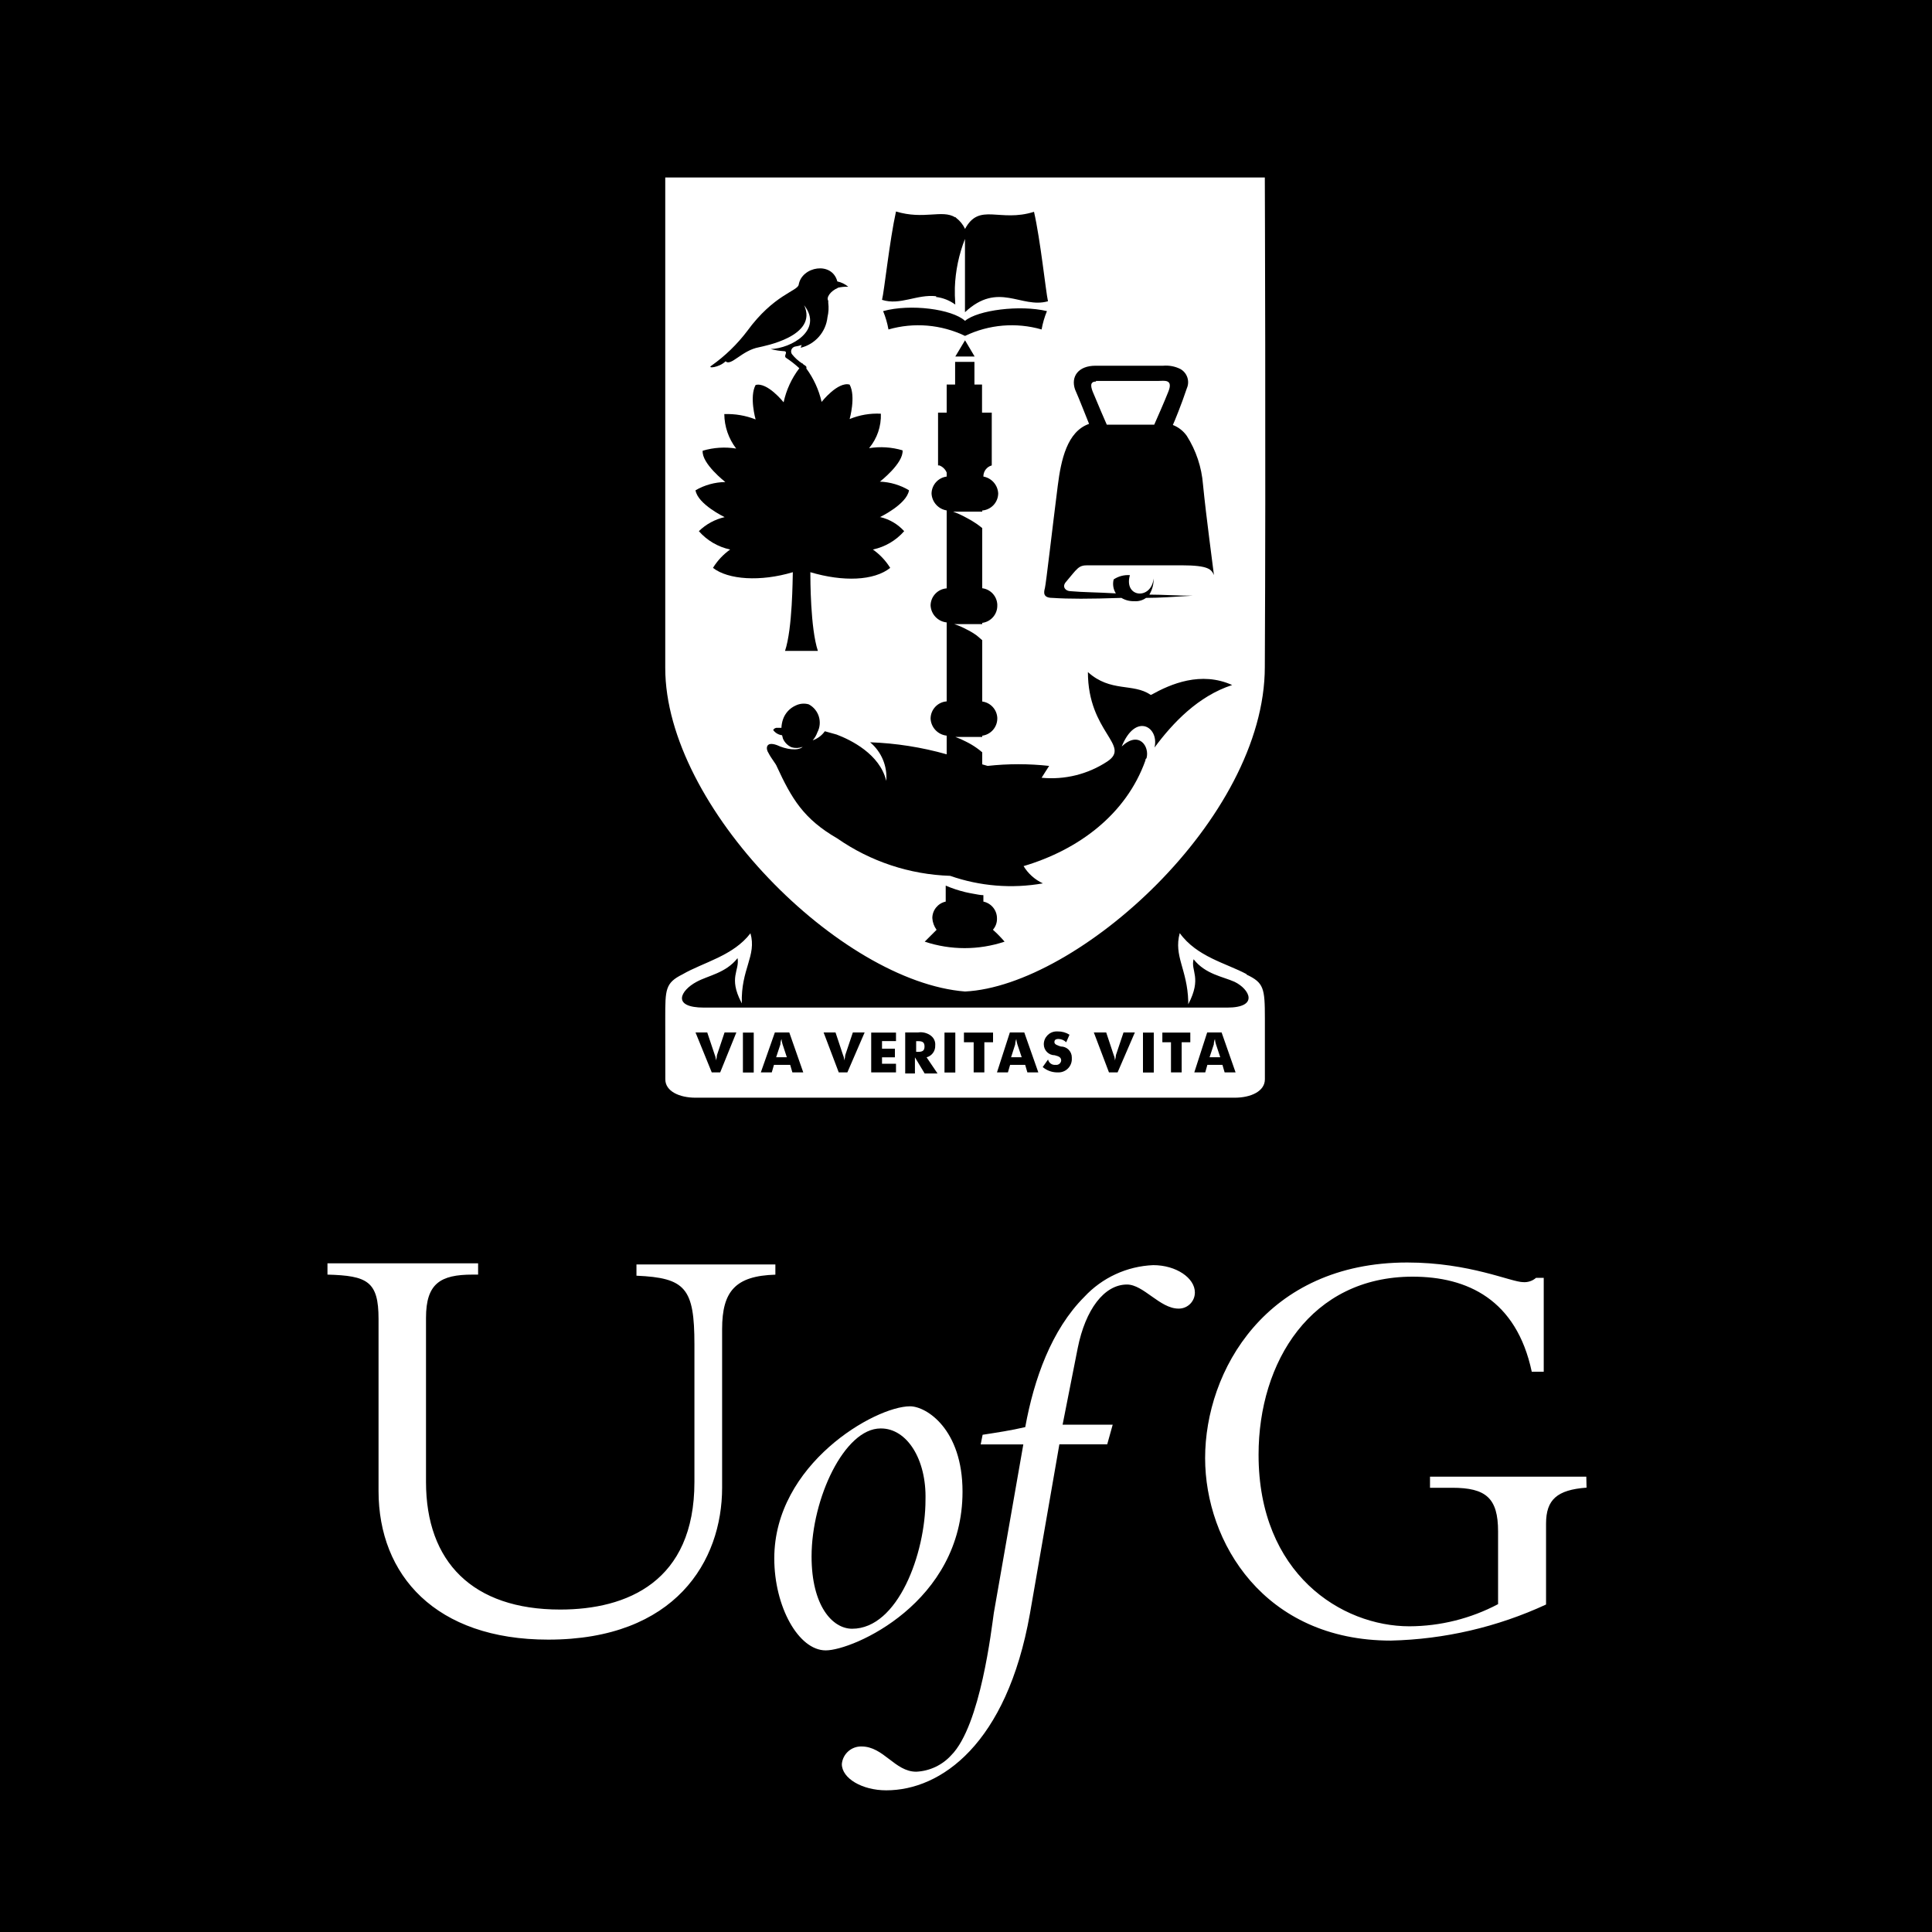
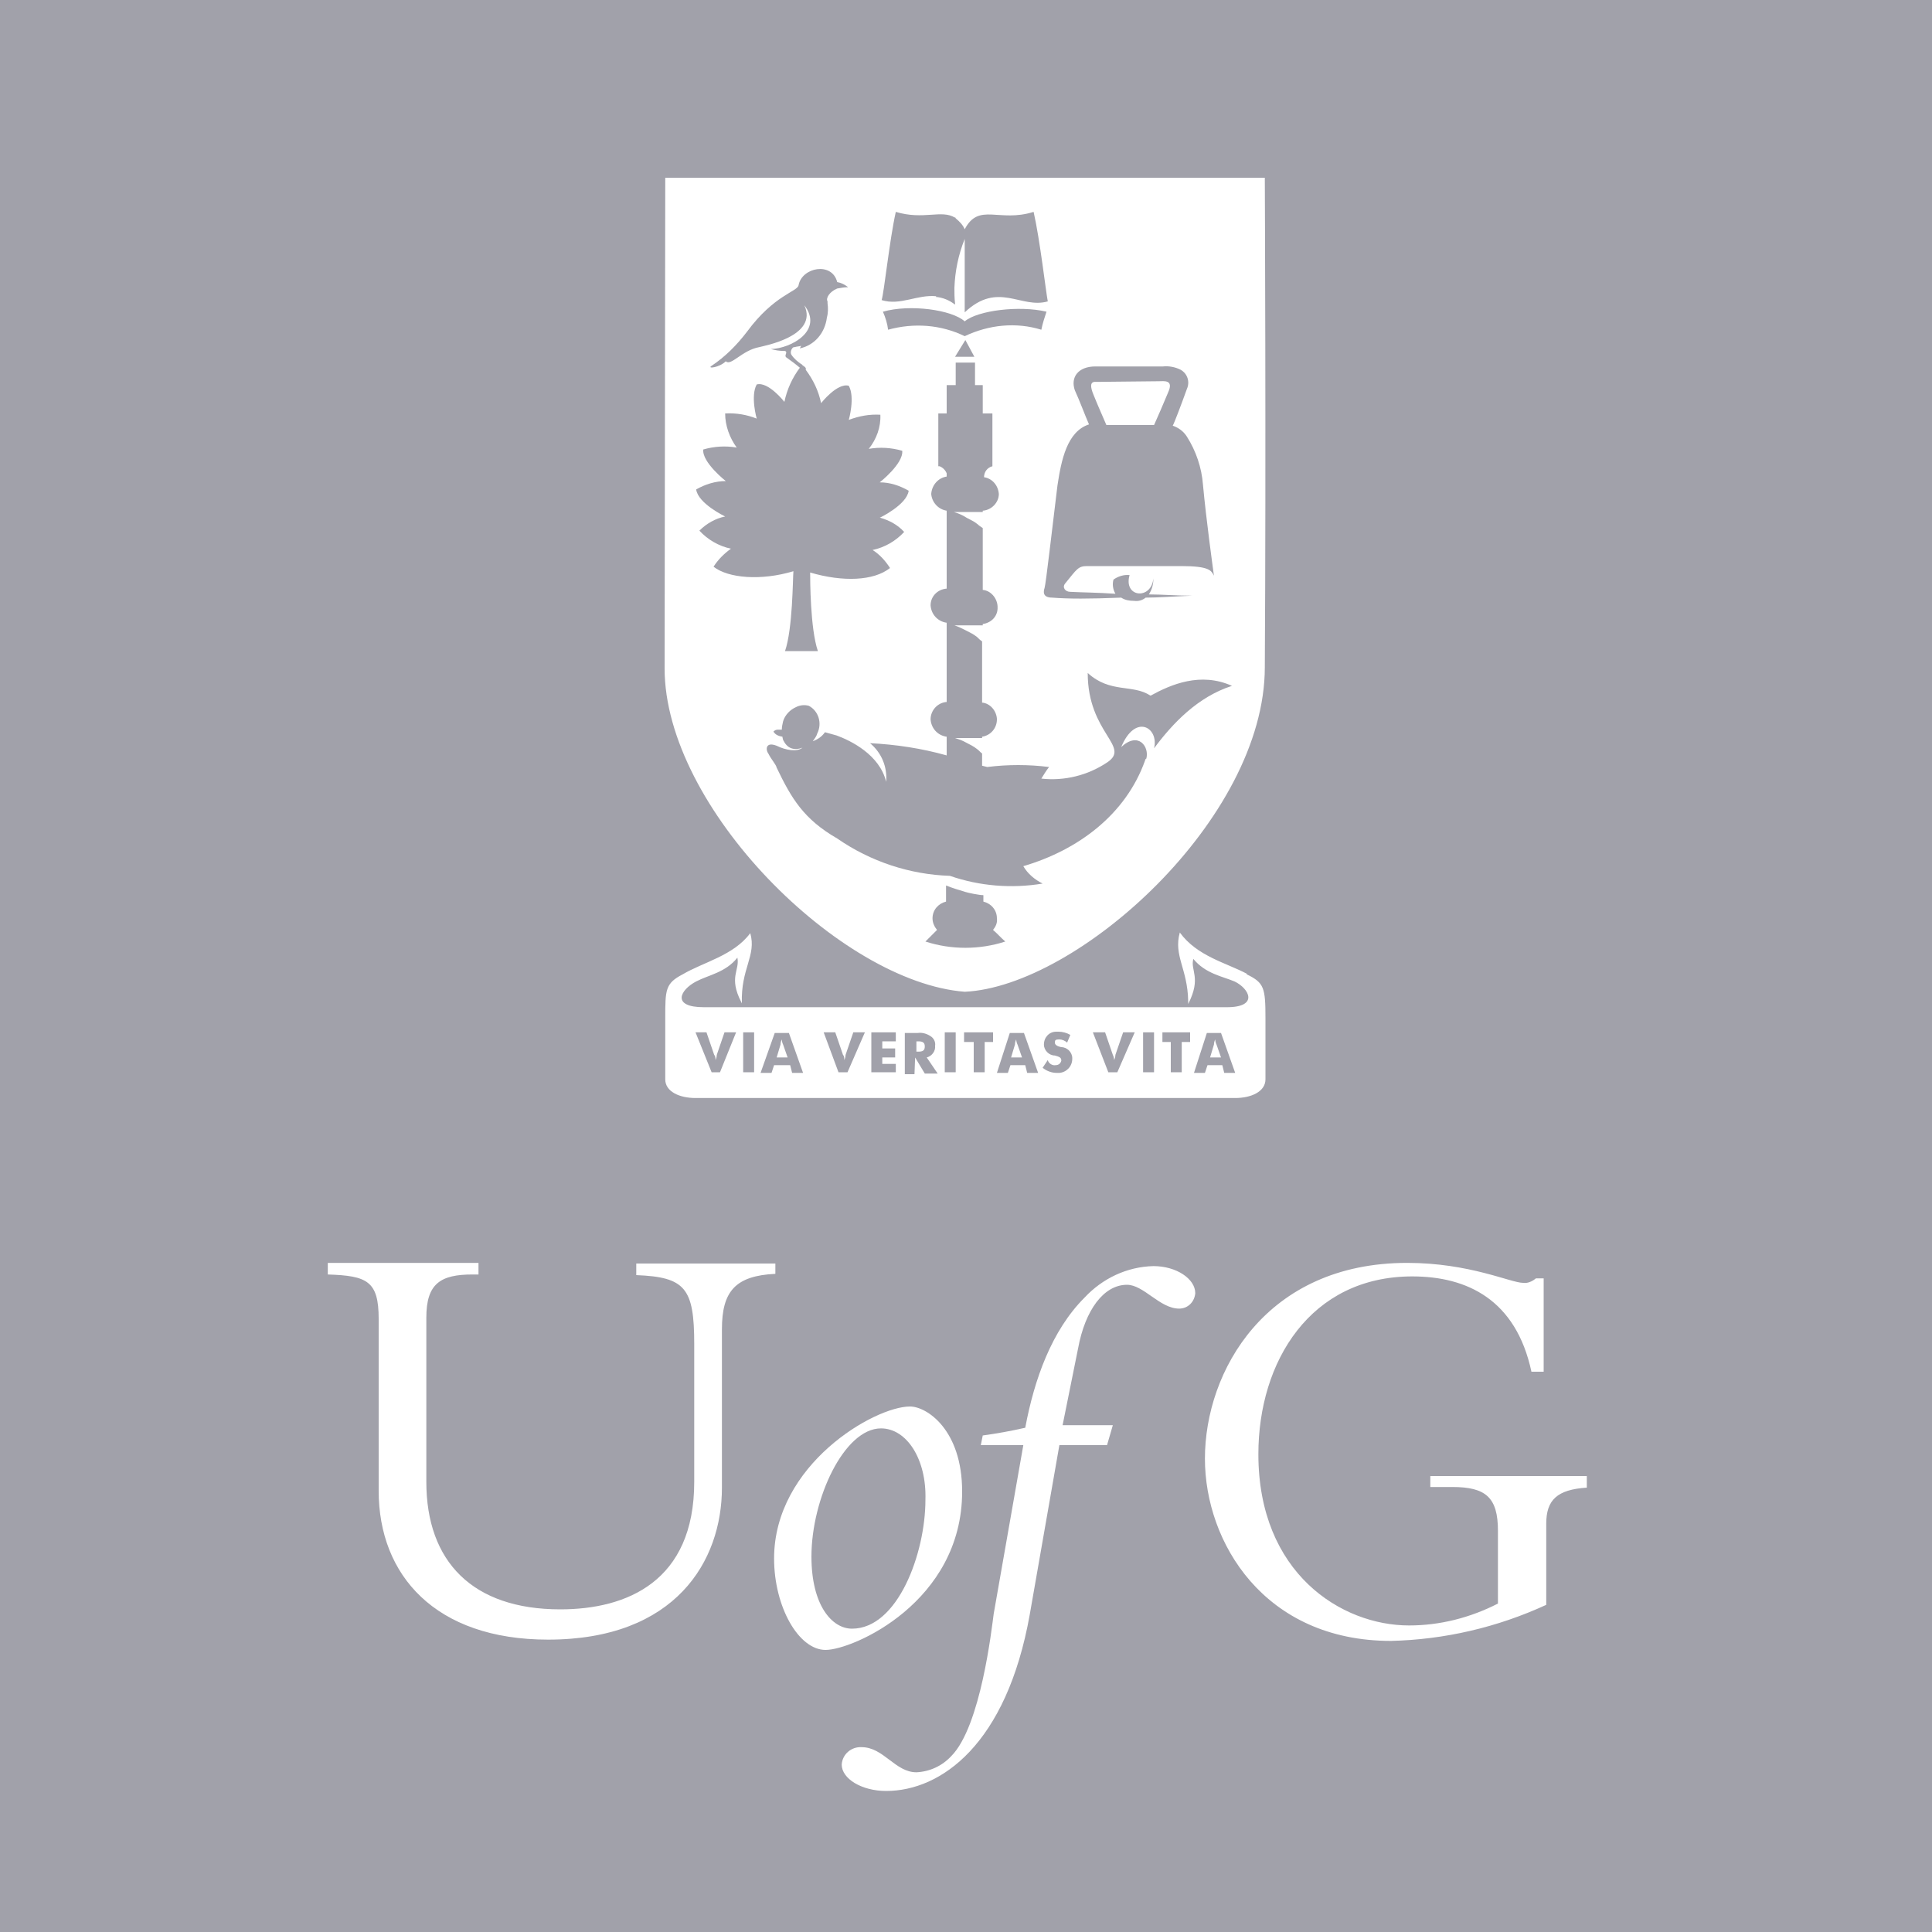
- <svg xmlns="http://www.w3.org/2000/svg" id="a0ffce2d-0740-4d08-af33-5ea82f1c5057" data-name="PRINT" viewBox="0 0 300 300">
-   <rect x="146.66" y="160.34" width="1.68" height="6.2" />
-   <polygon points="148.34 55.36 151.34 55.36 149.85 52.84 148.34 55.36" />
-   <polygon points="151.19 166.52 152.85 166.52 152.85 161.84 154.2 161.84 154.2 160.34 149.68 160.34 149.68 161.84 151.19 161.84 151.19 166.52" />
-   <path d="M131.58,166.52l2.68-6.2h-1.83l-1.18,3.52a2.67,2.67,0,0,1-.17.83,1.82,1.82,0,0,0-.17-.83l-1.17-3.52h-1.85l2.35,6.2Z" />
-   <path d="M145.39,46l-.06.11a6.32,6.32,0,0,1,3,1.18c0-.07,0-.13,0-.19h0c-.06-.81-.08-1.63-.06-2.44a22.89,22.89,0,0,1,1.57-7.56V48.48c5.2-4.86,8.71-.51,12.89-1.7-.34-1.51-1.17-9.54-2.17-13.89v0c-5.35,1.7-8.5-1.51-10.72,2.68v-.05h0a4.63,4.63,0,0,0-1.36-1.68l-.15-.15v.06c-2.05-1.26-4.85.41-9.2-.91-1,4.52-1.83,12.39-2.17,13.72C139.77,47.47,142.38,45.65,145.39,46Z" />
-   <path d="M142.07,164.18l1.51,2.51h2l-1.7-2.51a1.81,1.81,0,0,0,1.34-1.84,1.69,1.69,0,0,0-.66-1.51,2.63,2.63,0,0,0-2-.51h-2v6.37h1.51Zm.19-2.51h.3c.67,0,1,.16,1,.83s-.34.83-1,.83l-.3,0Z" />
-   <polygon points="139.13 165.18 136.96 165.18 136.96 164.18 138.96 164.18 138.96 162.84 136.96 162.84 136.96 161.66 139.13 161.66 139.13 160.34 135.28 160.34 135.28 166.52 139.13 166.52 139.13 165.18" />
-   <path d="M163.91,165.35l0,0a1.07,1.07,0,0,1-1.17-.83l-.83,1.17a3.49,3.49,0,0,0,2.17.83h.4a2.07,2.07,0,0,0,1.95-2.19v-.14a1.69,1.69,0,0,0-1.7-1.69c-.49-.15-1-.32-1-.66s.15-.51.66-.51a1.77,1.77,0,0,1,1.17.51l.51-1.17a3.31,3.31,0,0,0-1.83-.51H164a2,2,0,0,0-1.92,2,1.7,1.7,0,0,0,1.7,1.7c.66.17,1,.32,1,.83A.76.76,0,0,1,163.91,165.35Z" />
-   <polygon points="181.83 166.52 183.49 166.52 183.49 161.84 184.83 161.84 184.83 160.34 180.49 160.34 180.49 161.84 181.83 161.84 181.83 166.52" />
-   <path d="M187.48,165.35h2.34l.34,1.17h1.7l-2.17-6.2h-2.24l-2,6.2h1.7Zm1-3.18a2.2,2.2,0,0,1,.17-.83,3.22,3.22,0,0,0,.17.83l.66,2h-1.66Z" />
-   <rect x="177.48" y="160.34" width="1.68" height="6.2" />
-   <path d="M156.85,165.35h2.34l.34,1.17h1.7l-2.18-6.2h-2.24l-2,6.2h1.7Zm.79-3.18a2.41,2.41,0,0,1,.17-.83,3.7,3.7,0,0,0,.17.83l.67,2H157Z" />
-   <path d="M121.9,101.07H127c-1.17-3.51-1.17-11.22-1.17-12.22,5.09,1.51,9.88,1.34,12.4-.67a9.75,9.75,0,0,0-2.69-2.85,8.91,8.91,0,0,0,4.86-2.85,7.24,7.24,0,0,0-3.68-2.18h-.09s4.18-2,4.52-4.17a9.48,9.48,0,0,0-4.52-1.34s3.69-2.86,3.52-4.86a11.73,11.73,0,0,0-5.2-.34,7.9,7.9,0,0,0,1.83-5.35,11.17,11.17,0,0,0-4.85.83s1-3.51,0-5.35c-1.84-.51-4.35,2.69-4.35,2.69a14.07,14.07,0,0,0-2.38-5.2.32.32,0,0,0-.1-.39,3.39,3.39,0,0,1-.39-.27s-.09-.12-.14-.17a.21.21,0,0,1,0,.06,6.52,6.52,0,0,1-1.6-1.45.76.76,0,0,1,.22-1.06.69.69,0,0,1,.29-.12,6.13,6.13,0,0,0,1-.24l-.15.43a5.48,5.48,0,0,0,4.16-4.75,6.14,6.14,0,0,0,.12-2.23V46.7c-.34-.51.34-1.51,1.51-2l-.1,0a5.72,5.72,0,0,1,1.7-.17,3.87,3.87,0,0,0-1.7-.83c-.83-3.17-5.52-2.34-6,.51-.17,1-3.85,1.51-8,7.2a25.24,25.24,0,0,1-5.52,5.35c-.83.51,1.17.34,2.17-.66.84.83,2.52-1.7,5.2-2.18.66-.17,9.2-1.69,7-6.52,3,3.86-2,6.69-5.2,6.8a10.65,10.65,0,0,0,2.18.34c.51.17-.17.66.17,1a15.81,15.81,0,0,1,2.1,1.64,13.33,13.33,0,0,0-2.44,5.29s-2.52-3.18-4.35-2.69c-1,1.84,0,5.35,0,5.35a12,12,0,0,0-4.86-.83,8.93,8.93,0,0,0,1.84,5.35,11.73,11.73,0,0,0-5.2.34c-.17,2,3.52,4.86,3.52,4.86A9.48,9.48,0,0,0,108,76.13c.34,2.17,4.52,4.17,4.52,4.17a8.39,8.39,0,0,0-4,2.18,8.94,8.94,0,0,0,4.86,2.85,9.68,9.68,0,0,0-2.67,2.85c2.35,1.84,7.37,2.18,12.4.67C123.07,89.85,123.07,97.56,121.9,101.07Z" />
-   <path d="M120.18,165.35h2.52l.34,1.17h1.69l-2.17-6.2h-2.24l-2.18,6.2h1.7Zm1-3.18a2.2,2.2,0,0,1,.17-.83,3.22,3.22,0,0,0,.17.83l.66,2h-1.66Z" />
-   <path d="M173.54,166.52l2.68-6.2h-1.76l-1.18,3.52a3,3,0,0,1-.16.83,2,2,0,0,0-.18-.83l-1.17-3.52h-1.92l2.35,6.2Z" />
-   <path d="M164.25,75.41c-.83,6.53-1.83,15.29-2,15.92s-.34,1.51,1.17,1.51c2.51.17,5.69.17,10.71,0a3.64,3.64,0,0,0,2,.51,2.72,2.72,0,0,0,1.83-.51c2,0,4.52-.17,7.2-.34-2.34,0-4.68-.17-6.69-.17a4.55,4.55,0,0,0,.66-2.51c-.34,3.39-4.68,3-3.68-.51a4,4,0,0,0-2.52.66,2.76,2.76,0,0,0,.34,2.17c-2.85-.17-5.19-.17-7-.34-.83,0-1.34-.66-.83-1.34,1.84-2.17,2-2.68,3.4-2.68l0,0h14.57c4.35,0,4.68.66,5.09,1.51-.17-1.51-1.17-8.71-1.7-14.06a16.48,16.48,0,0,0-2.51-7.54,4.72,4.72,0,0,0-2.17-1.7c.17-.34,1.34-3.18,2.17-5.69a2.35,2.35,0,0,0-1-3,5,5,0,0,0-2.68-.51H170.11c-2.68,0-3.86,1.69-3.18,3.68.67,1.51,1.7,4.18,2.18,5.35C165.71,67,164.76,71.39,164.25,75.41Zm5.93-16.16,0-.1h9.71c.84,0,2.35-.34,1.52,1.69-.67,1.7-1.7,4-2.18,5.1h-7.37c-.51-1.17-1.17-2.68-2-4.69C169.33,60.08,169.18,59.25,170.18,59.25Z" />
-   <path d="M130,130.18A32.54,32.54,0,0,0,147.54,136a28.65,28.65,0,0,0,14.4,1.17,6.91,6.91,0,0,1-3-2.68c8.5-2.52,15.92-8,18.92-16.41a.36.36,0,0,1,.17-.34c.51-1.83-1.17-4.34-3.85-1.83,2.17-5.35,5.86-3,5.09.17,2.86-3.86,6.8-8,12.06-9.71-4.86-2.18-9.54-.17-12.55,1.51h-.14c-2.68-1.84-6.19-.34-9.71-3.52,0,9.38,6.79,11.38,3,13.89a15.76,15.76,0,0,1-10.19,2.52c.34-.51.83-1.34,1.17-1.84a43.56,43.56,0,0,0-9.55,0l-.84-.24v-1.87a10.59,10.59,0,0,0-.84-.66,12,12,0,0,0-1.68-1,12.87,12.87,0,0,0-1.66-.73h4.18v-.19a2.7,2.7,0,0,0,2.34-2.65v-.13a2.7,2.7,0,0,0-2.34-2.53V99.41q-.41-.37-.84-.72a10.76,10.76,0,0,0-1.68-1,10.94,10.94,0,0,0-1.83-.78h4.35v-.19A2.68,2.68,0,0,0,154.86,94v-.14a2.68,2.68,0,0,0-2.34-2.52V82c-.28-.22-.55-.44-.84-.64a15.1,15.1,0,0,0-1.68-1,14.43,14.43,0,0,0-2-.91h4.52v-.18A2.69,2.69,0,0,0,155,76.62,2.8,2.8,0,0,0,152.7,74,1.76,1.76,0,0,1,154,72.27h0v-8.2h-1.51V59.71h-1.18V56.19h-3v3.52H147v4.36h-1.34v8.2h.2A2,2,0,0,1,147,73.38V74a2.7,2.7,0,0,0-2.35,2.65A2.8,2.8,0,0,0,147,79.26v12.1A2.7,2.7,0,0,0,144.5,94a2.79,2.79,0,0,0,2.5,2.65v12.26a2.7,2.7,0,0,0-2.5,2.66,2.8,2.8,0,0,0,2.5,2.66v2.9a50.18,50.18,0,0,0-11.89-1.87,7.06,7.06,0,0,1,2.51,6c-1-4.18-5.52-6.37-7.71-7.2l-1.83-.51a3.86,3.86,0,0,1-1.89,1.41,3.69,3.69,0,0,0,.73-1.24,3.22,3.22,0,0,0-1.34-4.35,2.82,2.82,0,0,0-2,.17,3.66,3.66,0,0,0-2,2.17,4.58,4.58,0,0,0-.24,1.31c-.2,0-.41,0-.61,0a.64.64,0,0,0-.67.34,2,2,0,0,0,1.38.81,4.58,4.58,0,0,0,.14.53,2.58,2.58,0,0,0,1.34,1.34,2.74,2.74,0,0,0,1.72-.07c-.75.69-2.63.38-4-.27-1.83-.66-1.7.66-1.34,1.17.51,1,1.17,1.7,1.34,2.18C122.93,124,124.77,127.16,130,130.18Z" />
-   <path d="M154.18,144.37a2.54,2.54,0,0,0,.63-1.79A2.65,2.65,0,0,0,152.7,140V139c-.44,0-.95-.11-1.51-.21s-.87-.16-1.34-.27a19.4,19.4,0,0,1-3-1V140a2.63,2.63,0,0,0-2.08,2.55h0a3.45,3.45,0,0,0,.66,1.83l-1.84,1.84a19.63,19.63,0,0,0,12.4,0A19.22,19.22,0,0,0,154.18,144.37Z" />
-   <path d="M136.81,221.81h-.08c-5.6,0-10.71,10.88-10.71,19.88,0,7.65,3.23,11.22,6.3,11.22,7.13,0,11.39-11.72,11.39-20C143.88,226.57,140.81,221.81,136.81,221.81Z" />
-   <path d="M161.74,51.16a13.66,13.66,0,0,1,.83-2.85c-4.18-1-10.72-.17-12.72,1.51-2-1.83-8.49-2.68-12.72-1.51a13.66,13.66,0,0,1,.83,2.85,16.75,16.75,0,0,1,11.89,1A16.75,16.75,0,0,1,161.74,51.16Z" />
-   <rect x="115.36" y="160.34" width="1.68" height="6.2" />
-   <path d="M111.83,166.52l2.51-6.2h-1.83l-1.18,3.52a2.67,2.67,0,0,1-.17.83,2,2,0,0,0-.16-.83l-1.18-3.52H108l2.52,6.2Z" />
-   <path d="M300,0H0V300H300ZM103.3,27.56h93.1s.17,44,0,76c0,23.6-29.13,49.55-46.55,50.4-19.26-1.51-46.55-28.63-46.55-50.23Zm0,130.52c0-4.45,0-5.45,2.69-6.79,3.17-1.85,7.86-2.85,10.54-6.37,1,3.52-1.51,5.54-1.34,10.89l-.09-.18c-2-3.87-.24-4.88-.57-6.85-1.85,2.34-4.54,2.68-6.37,3.68-2.51,1.34-3.92,4,1.17,4h81.21c5,0,3.51-2.86,1.17-4-1.85-.83-4.53-1.17-6.37-3.51-.49,1.83,1.34,2.85-.83,7,0-.17,0-.3,0-.46-.14-5-2.29-7-1.32-10.6,2.66,3.69,7.2,4.67,10.37,6.37v.07c2.68,1.27,2.85,2.1,2.85,6.79v9.48c0,1.85-2.17,2.85-4.69,2.85H108c-2.51,0-4.69-1-4.69-2.85Zm8.83,48.29V231c0,11.37-7.23,23.6-27,23.6-17.48,0-26.35-10-26.35-23.08V204.8c0-5.85-1.75-6.71-7.93-6.88v-1.75H74.24v1.75h-.86c-5,0-7.23,1.38-7.23,6.71v25.49c0,12.4,7.23,19.81,20.84,19.81,10.34,0,20.84-4.3,20.84-19.81V208.77c0-8.74-1.38-10.35-9-10.68v-1.75H120.4v1.59C114.19,198.11,112.13,200.52,112.13,206.37Zm8.1,35.61c0-14.62,15.64-23.61,21.08-23.61v0c2.55,0,8.15,3.57,8.15,13.25,0,17.24-17,24.65-21.24,24.65S120.23,249.46,120.23,242Zm62.86-38.78H183c-2.89,0-5.43-3.74-8-3.74-3.56,0-6.46,3.92-7.65,9.86L165,221.22h7.78l-.85,3.05h-7.43l-4.58,26.34C156.32,270.83,146.1,278,137.62,278c-3.75,0-6.9-1.86-6.9-4.08a3,3,0,0,1,3.05-2.73c3.45,0,5.17,3.92,8.5,3.92a7.83,7.83,0,0,0,5.43-2.55c4.58-4.59,6.29-19.88,6.62-22.1l4.58-26.17h-6.62l.3-1.5c2.2-.34,4.41-.67,6.62-1.19,1.36-7.48,4.08-15.12,9.17-20.22a15.48,15.48,0,0,1,10.7-4.93c3.57,0,6.47,2,6.47,4.24A2.5,2.5,0,0,1,183.09,203.2ZM246.36,231c-4.58.34-6.29,1.86-6.29,5.59v12.56h0a60.81,60.81,0,0,1-24.09,5.6c-19.69,0-28.85-15.27-28.85-28.33,0-13.58,9.5-30.38,31.39-30.38,9.68,0,16.13,3.05,18,3.05a2.74,2.74,0,0,0,2-.67h1.19V213h-1.86c-2.38-11.2-10-14.76-18.5-14.76-15.78,0-23.92,13.23-23.92,27.65,0,18.5,12.89,26.64,23.42,26.64a29.67,29.67,0,0,0,13.77-3.44V237.8c0-5.17-1.86-6.78-7.13-6.78h-3.44V229.3h24.27Z" />
+ <svg xmlns="http://www.w3.org/2000/svg" version="1.1" id="a0ffce2d-0740-4d08-af33-5ea82f1c5057" x="0px" y="0px" viewBox="0 0 300 300" style="enable-background:new 0 0 300 300;" xml:space="preserve">
+   <style type="text/css">
+ 	.st0{fill:#A1A1AA;}
+ </style>
+   <rect x="146.7" y="160.3" class="st0" width="1.7" height="6.2" />
+   <polygon class="st0" points="148.3,55.4 151.3,55.4 149.9,52.8 " />
+   <polygon class="st0" points="151.2,166.5 152.9,166.5 152.9,161.8 154.2,161.8 154.2,160.3 149.7,160.3 149.7,161.8 151.2,161.8 " />
+   <path class="st0" d="M131.6,166.5l2.7-6.2h-1.8l-1.2,3.5c0,0.3-0.1,0.6-0.2,0.8c0-0.3,0-0.6-0.2-0.8l-1.2-3.5h-1.8l2.3,6.2H131.6z" />
+   <path class="st0" d="M145.4,46l-0.1,0.1c1.1,0.1,2.1,0.5,3,1.2c0-0.1,0-0.1,0-0.2l0,0c-0.1-0.8-0.1-1.6-0.1-2.4  c0.1-2.6,0.6-5.1,1.6-7.6v11.4c5.2-4.9,8.7-0.5,12.9-1.7c-0.3-1.5-1.2-9.5-2.2-13.9l0,0c-5.4,1.7-8.5-1.5-10.7,2.7v0l0,0  c-0.3-0.7-0.8-1.2-1.4-1.7l-0.1-0.2v0.1c-2.1-1.3-4.9,0.4-9.2-0.9c-1,4.5-1.8,12.4-2.2,13.7C139.8,47.5,142.4,45.7,145.4,46z" />
+   <path class="st0" d="M142.1,164.2l1.5,2.5h2l-1.7-2.5c0.8-0.2,1.4-1,1.3-1.8c0.1-0.6-0.2-1.2-0.7-1.5c-0.6-0.4-1.3-0.6-2-0.5h-2v6.4  h1.5L142.1,164.2z M142.3,161.7h0.3c0.7,0,1,0.2,1,0.8s-0.3,0.8-1,0.8h-0.3V161.7z" />
+   <polygon class="st0" points="139.1,165.2 137,165.2 137,164.2 139,164.2 139,162.8 137,162.8 137,161.7 139.1,161.7 139.1,160.3   135.3,160.3 135.3,166.5 139.1,166.5 " />
+   <path class="st0" d="M163.9,165.4L163.9,165.4c-0.5,0.1-1.1-0.3-1.2-0.8l-0.8,1.2c0.6,0.5,1.4,0.8,2.2,0.8h0.4c1.1-0.1,2-1,2-2.2  c0,0,0,0,0,0v-0.1c0-0.9-0.8-1.7-1.7-1.7c0,0,0,0,0,0c-0.5-0.1-1-0.3-1-0.7s0.1-0.5,0.7-0.5c0.4,0,0.9,0.2,1.2,0.5l0.5-1.2  c-0.5-0.3-1.2-0.5-1.8-0.5H164c-1.1,0-1.9,0.9-1.9,2c0,0.9,0.8,1.7,1.7,1.7c0.7,0.2,1,0.3,1,0.8  C164.7,165.1,164.4,165.4,163.9,165.4C163.9,165.4,163.9,165.4,163.9,165.4z" />
+   <polygon class="st0" points="181.8,166.5 183.5,166.5 183.5,161.8 184.8,161.8 184.8,160.3 180.5,160.3 180.5,161.8 181.8,161.8 " />
+   <path class="st0" d="M187.5,165.4h2.3l0.3,1.2h1.7l-2.2-6.2h-2.2l-2,6.2h1.7L187.5,165.4z M188.5,162.2c0-0.3,0.1-0.6,0.2-0.8  c0,0.3,0.1,0.6,0.2,0.8l0.7,2h-1.7L188.5,162.2z" />
+   <rect x="177.5" y="160.3" class="st0" width="1.7" height="6.2" />
+   <path class="st0" d="M156.9,165.4h2.3l0.3,1.2h1.7l-2.2-6.2h-2.2l-2,6.2h1.7L156.9,165.4z M157.6,162.2c0-0.3,0.1-0.6,0.2-0.8  c0,0.3,0.1,0.6,0.2,0.8l0.7,2H157L157.6,162.2z" />
+   <path class="st0" d="M121.9,101.1h5.1c-1.2-3.5-1.2-11.2-1.2-12.2c5.1,1.5,9.9,1.3,12.4-0.7c-0.7-1.1-1.6-2.1-2.7-2.8  c1.9-0.4,3.6-1.4,4.9-2.8c-1-1.1-2.3-1.8-3.7-2.2h-0.1c0,0,4.2-2,4.5-4.2c-1.4-0.8-2.9-1.3-4.5-1.3c0,0,3.7-2.9,3.5-4.9  c-1.7-0.5-3.5-0.6-5.2-0.3c1.2-1.5,1.9-3.4,1.8-5.3c-1.7-0.1-3.3,0.2-4.9,0.8c0,0,1-3.5,0-5.3c-1.8-0.5-4.3,2.7-4.3,2.7  c-0.4-1.9-1.2-3.6-2.4-5.2c0.1-0.1,0-0.3-0.1-0.4c-0.1-0.1-0.3-0.2-0.4-0.3c0,0-0.1-0.1-0.1-0.2c0,0,0,0,0,0.1  c-0.6-0.4-1.2-0.9-1.6-1.5c-0.2-0.3-0.1-0.8,0.2-1.1c0,0,0,0,0,0c0.1-0.1,0.2-0.1,0.3-0.1c0.3-0.1,0.7-0.1,1-0.2l-0.2,0.4  c2.3-0.5,3.9-2.4,4.2-4.8c0.2-0.7,0.2-1.5,0.1-2.2v-0.3c-0.3-0.5,0.3-1.5,1.5-2H130c0.6-0.1,1.1-0.2,1.7-0.2  c-0.5-0.4-1.1-0.7-1.7-0.8c-0.8-3.2-5.5-2.3-6,0.5c-0.2,1-3.8,1.5-8,7.2c-1.6,2.1-3.4,3.9-5.5,5.3c-0.8,0.5,1.2,0.3,2.2-0.7  c0.8,0.8,2.5-1.7,5.2-2.2c0.7-0.2,9.2-1.7,7-6.5c3,3.9-2,6.7-5.2,6.8c0.7,0.2,1.4,0.3,2.2,0.3c0.5,0.2-0.2,0.7,0.2,1  c0.7,0.5,1.4,1,2.1,1.6c-1.2,1.6-2,3.4-2.4,5.3c0,0-2.5-3.2-4.3-2.7c-1,1.8,0,5.3,0,5.3c-1.5-0.6-3.2-0.9-4.9-0.8  c0,1.9,0.7,3.8,1.8,5.3c-1.7-0.3-3.5-0.2-5.2,0.3c-0.2,2,3.5,4.9,3.5,4.9c-1.6,0-3.2,0.5-4.6,1.3c0.3,2.2,4.5,4.2,4.5,4.2  c-1.5,0.3-2.9,1.1-4,2.2c1.3,1.4,3,2.4,4.9,2.8c-1.1,0.8-2,1.7-2.7,2.8c2.3,1.8,7.4,2.2,12.4,0.7C123.1,89.8,123.1,97.6,121.9,101.1  z" />
+   <path class="st0" d="M120.2,165.4h2.5l0.3,1.2h1.7l-2.2-6.2h-2.2l-2.2,6.2h1.7L120.2,165.4z M121.2,162.2c0-0.3,0.1-0.6,0.2-0.8  c0,0.3,0.1,0.6,0.2,0.8l0.7,2h-1.7L121.2,162.2z" />
+   <path class="st0" d="M173.5,166.5l2.7-6.2h-1.8l-1.2,3.5c0,0.3-0.1,0.6-0.2,0.8c0-0.3-0.1-0.6-0.2-0.8l-1.2-3.5h-1.9l2.4,6.2H173.5z  " />
+   <path class="st0" d="M164.2,75.4c-0.8,6.5-1.8,15.3-2,15.9s-0.3,1.5,1.2,1.5c2.5,0.2,5.7,0.2,10.7,0c0.6,0.4,1.3,0.5,2,0.5  c0.7,0.1,1.3-0.1,1.8-0.5c2,0,4.5-0.2,7.2-0.3c-2.3,0-4.7-0.2-6.7-0.2c0.5-0.8,0.7-1.6,0.7-2.5c-0.3,3.4-4.7,3-3.7-0.5  c-0.9-0.1-1.8,0.2-2.5,0.7c-0.2,0.7-0.1,1.5,0.3,2.2c-2.9-0.2-5.2-0.2-7-0.3c-0.8,0-1.3-0.7-0.8-1.3c1.8-2.2,2-2.7,3.4-2.7l0,0h14.6  c4.4,0,4.7,0.7,5.1,1.5c-0.2-1.5-1.2-8.7-1.7-14.1c-0.2-2.7-1.1-5.3-2.5-7.5c-0.5-0.8-1.3-1.4-2.2-1.7c0.2-0.3,1.3-3.2,2.2-5.7  c0.5-1.1,0.1-2.4-1-3c-0.8-0.4-1.8-0.6-2.7-0.5h-10.5c-2.7,0-3.9,1.7-3.2,3.7c0.7,1.5,1.7,4.2,2.2,5.3  C165.7,67,164.8,71.4,164.2,75.4z M170.2,59.3L170.2,59.3l9.7-0.1c0.8,0,2.4-0.3,1.5,1.7c-0.7,1.7-1.7,4-2.2,5.1h-7.4  c-0.5-1.2-1.2-2.7-2-4.7C169.3,60.1,169.2,59.2,170.2,59.3z" />
+   <path class="st0" d="M130,130.2c5.2,3.6,11.3,5.6,17.5,5.8c4.6,1.6,9.6,2,14.4,1.2c-1.2-0.6-2.3-1.5-3-2.7c8.5-2.5,15.9-8,18.9-16.4  c0-0.1,0.1-0.3,0.2-0.3c0.5-1.8-1.2-4.3-3.9-1.8c2.2-5.3,5.9-3,5.1,0.2c2.9-3.9,6.8-8,12.1-9.7c-4.9-2.2-9.5-0.2-12.6,1.5h-0.1  c-2.7-1.8-6.2-0.3-9.7-3.5c0,9.4,6.8,11.4,3,13.9c-3,2-6.6,2.9-10.2,2.5c0.3-0.5,0.8-1.3,1.2-1.8c-3.2-0.4-6.4-0.4-9.6,0l-0.8-0.2  v-1.9c-0.3-0.2-0.5-0.5-0.8-0.7c-0.5-0.4-1.1-0.7-1.7-1c-0.5-0.3-1.1-0.5-1.7-0.7h4.2v-0.2c1.3-0.2,2.3-1.3,2.3-2.7v-0.1  c-0.1-1.3-1.1-2.4-2.3-2.5v-9.5c-0.3-0.2-0.6-0.5-0.8-0.7c-0.5-0.4-1.1-0.7-1.7-1c-0.6-0.3-1.2-0.6-1.8-0.8h4.4v-0.2  c1.4-0.2,2.4-1.3,2.3-2.7v-0.1c-0.1-1.3-1.1-2.4-2.3-2.5V82c-0.3-0.2-0.6-0.4-0.8-0.6c-0.5-0.4-1.1-0.7-1.7-1  c-0.6-0.4-1.3-0.7-2-0.9h4.5v-0.2c1.4-0.1,2.5-1.3,2.5-2.6c-0.1-1.3-1-2.4-2.3-2.6c0-0.8,0.5-1.5,1.3-1.7l0,0v-8.2h-1.5v-4.4h-1.2  v-3.5h-3v3.5H147v4.4h-1.3v8.2h0.2c0.5,0.2,0.9,0.6,1.1,1.1V74c-1.3,0.2-2.3,1.3-2.4,2.7c0.1,1.3,1.1,2.4,2.4,2.6v12.1  c-1.4,0.1-2.5,1.2-2.5,2.6c0.1,1.4,1.1,2.5,2.5,2.7v12.3c-1.4,0.1-2.5,1.3-2.5,2.7c0.1,1.4,1.1,2.5,2.5,2.7v2.9  c-3.9-1.1-7.9-1.7-11.9-1.9c1.8,1.5,2.7,3.7,2.5,6c-1-4.2-5.5-6.4-7.7-7.2l-1.8-0.5c-0.5,0.7-1.1,1.1-1.9,1.4  c0.3-0.4,0.6-0.8,0.7-1.2c0.8-1.6,0.2-3.5-1.3-4.3c-0.7-0.2-1.4-0.1-2,0.2c-0.9,0.4-1.7,1.2-2,2.2c-0.1,0.4-0.2,0.9-0.2,1.3  c-0.2,0-0.4,0-0.6,0c-0.3,0-0.5,0.1-0.7,0.3c0.3,0.5,0.8,0.7,1.4,0.8c0,0.2,0.1,0.4,0.1,0.5c0.3,0.6,0.7,1.1,1.3,1.3  c0.6,0.2,1.2,0.1,1.7-0.1c-0.8,0.7-2.6,0.4-4-0.3c-1.8-0.7-1.7,0.7-1.3,1.2c0.5,1,1.2,1.7,1.3,2.2C122.9,124,124.8,127.2,130,130.2z  " />
+   <path class="st0" d="M154.2,144.4c0.4-0.5,0.7-1.1,0.6-1.8c0-1.3-0.9-2.3-2.1-2.6v-1c-0.4,0-0.9-0.1-1.5-0.2s-0.9-0.2-1.3-0.3  c-1-0.3-2-0.6-3-1v2.5c-1.2,0.3-2.1,1.3-2.1,2.6l0,0c0,0.7,0.3,1.3,0.7,1.8l-1.8,1.8c4,1.3,8.4,1.3,12.4,0  C155.4,145.6,154.8,144.9,154.2,144.4z" />
+   <path class="st0" d="M136.8,221.8L136.8,221.8c-5.7,0-10.8,10.9-10.8,19.9c0,7.6,3.2,11.2,6.3,11.2c7.1,0,11.4-11.7,11.4-20  C143.9,226.6,140.8,221.8,136.8,221.8z" />
+   <path class="st0" d="M161.7,51.2c0.2-1,0.5-1.9,0.8-2.8c-4.2-1-10.7-0.2-12.7,1.5c-2-1.8-8.5-2.7-12.7-1.5c0.4,0.9,0.7,1.9,0.8,2.8  c4-1.1,8.2-0.8,11.9,1C153.6,50.4,157.8,50,161.7,51.2z" />
+   <rect x="115.4" y="160.3" class="st0" width="1.7" height="6.2" />
+   <path class="st0" d="M111.8,166.5l2.5-6.2h-1.8l-1.2,3.5c0,0.3-0.1,0.6-0.2,0.8c0-0.3,0-0.6-0.2-0.8l-1.2-3.5H108l2.5,6.2H111.8z" />
+   <path class="st0" d="M300,0H0v300h300V0z M103.3,27.6h93.1c0,0,0.2,44,0,76c0,23.6-29.1,49.6-46.6,50.4  c-19.3-1.5-46.6-28.6-46.6-50.2L103.3,27.6z M103.3,158.1c0-4.4,0-5.4,2.7-6.8c3.2-1.9,7.9-2.9,10.5-6.4c1,3.5-1.5,5.5-1.3,10.9  l-0.1-0.2c-2-3.9-0.2-4.9-0.6-6.9c-1.8,2.3-4.5,2.7-6.4,3.7c-2.5,1.3-3.9,4,1.2,4h81.2c5,0,3.5-2.9,1.2-4c-1.9-0.8-4.5-1.2-6.4-3.5  c-0.5,1.8,1.3,2.9-0.8,7c0-0.2,0-0.3,0-0.5c-0.1-5-2.3-7-1.3-10.6c2.7,3.7,7.2,4.7,10.4,6.4v0.1c2.7,1.3,2.9,2.1,2.9,6.8v9.5  c0,1.9-2.2,2.9-4.7,2.9H108c-2.5,0-4.7-1-4.7-2.9L103.3,158.1z M112.1,206.4V231c0,11.4-7.2,23.6-27,23.6c-17.5,0-26.3-10-26.3-23.1  v-26.7c0-5.9-1.8-6.7-7.9-6.9v-1.8h23.4v1.8h-0.9c-5,0-7.2,1.4-7.2,6.7v25.5c0,12.4,7.2,19.8,20.8,19.8c10.3,0,20.8-4.3,20.8-19.8  v-21.4c0-8.7-1.4-10.4-9-10.7v-1.8h21.6v1.6C114.2,198.1,112.1,200.5,112.1,206.4z M120.2,242c0-14.6,15.6-23.6,21.1-23.6l0,0  c2.6,0,8.1,3.6,8.1,13.2c0,17.2-17,24.6-21.2,24.6S120.2,249.5,120.2,242L120.2,242z M183.1,203.2L183.1,203.2c-3,0-5.5-3.7-8.1-3.7  c-3.6,0-6.5,3.9-7.6,9.9l-2.4,11.9h7.8l-0.9,3.1h-7.4l-4.6,26.3c-3.6,20.2-13.8,27.4-22.3,27.4c-3.8,0-6.9-1.9-6.9-4.1  c0.1-1.6,1.5-2.8,3.1-2.7c3.4,0,5.2,3.9,8.5,3.9c2.1-0.1,4-1,5.4-2.5c4.6-4.6,6.3-19.9,6.6-22.1l4.6-26.2h-6.6l0.3-1.5  c2.2-0.3,4.4-0.7,6.6-1.2c1.4-7.5,4.1-15.1,9.2-20.2c2.8-3,6.6-4.8,10.7-4.9c3.6,0,6.5,2,6.5,4.2  C185.5,202.1,184.5,203.2,183.1,203.2z M246.4,231c-4.6,0.3-6.3,1.9-6.3,5.6v12.6l0,0c-7.6,3.5-15.8,5.4-24.1,5.6  c-19.7,0-28.9-15.3-28.9-28.3c0-13.6,9.5-30.4,31.4-30.4c9.7,0,16.1,3.1,18,3.1c0.7,0.1,1.4-0.2,2-0.7h1.2V213h-1.9  c-2.4-11.2-10-14.8-18.5-14.8c-15.8,0-23.9,13.2-23.9,27.6c0,18.5,12.9,26.6,23.4,26.6c4.8,0,9.5-1.2,13.8-3.4v-11.3  c0-5.2-1.9-6.8-7.1-6.8h-3.4v-1.7h24.3L246.4,231z" />
</svg>
